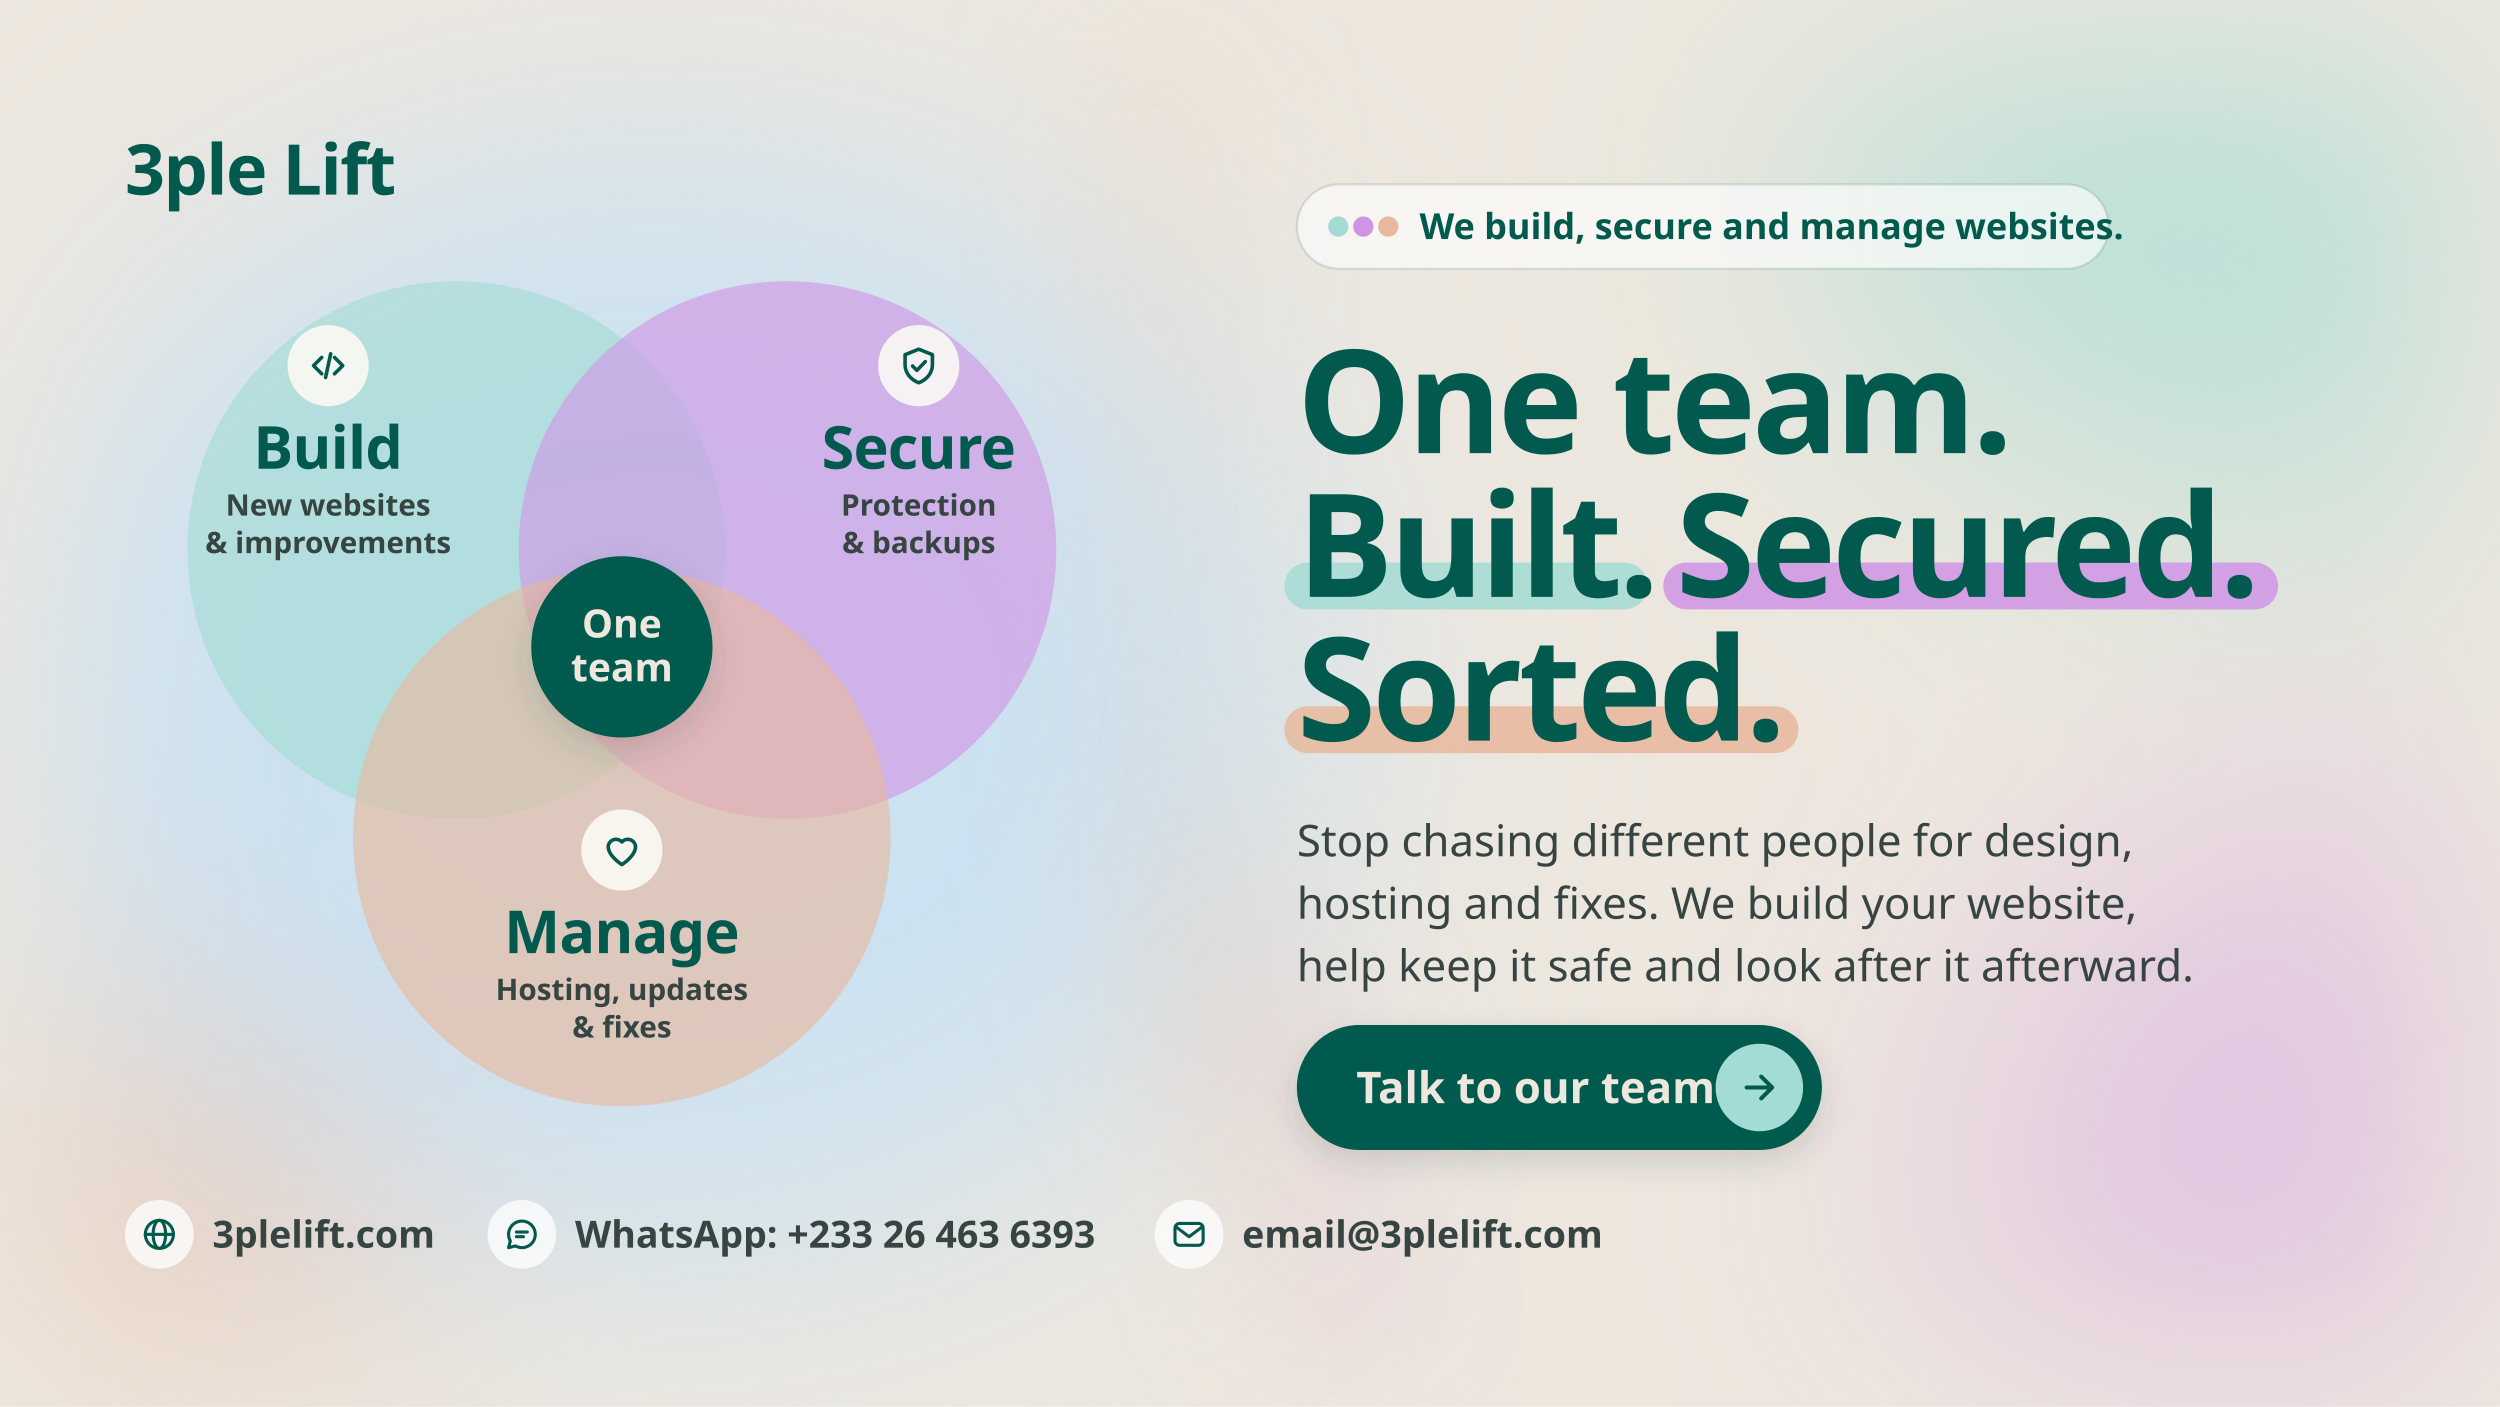
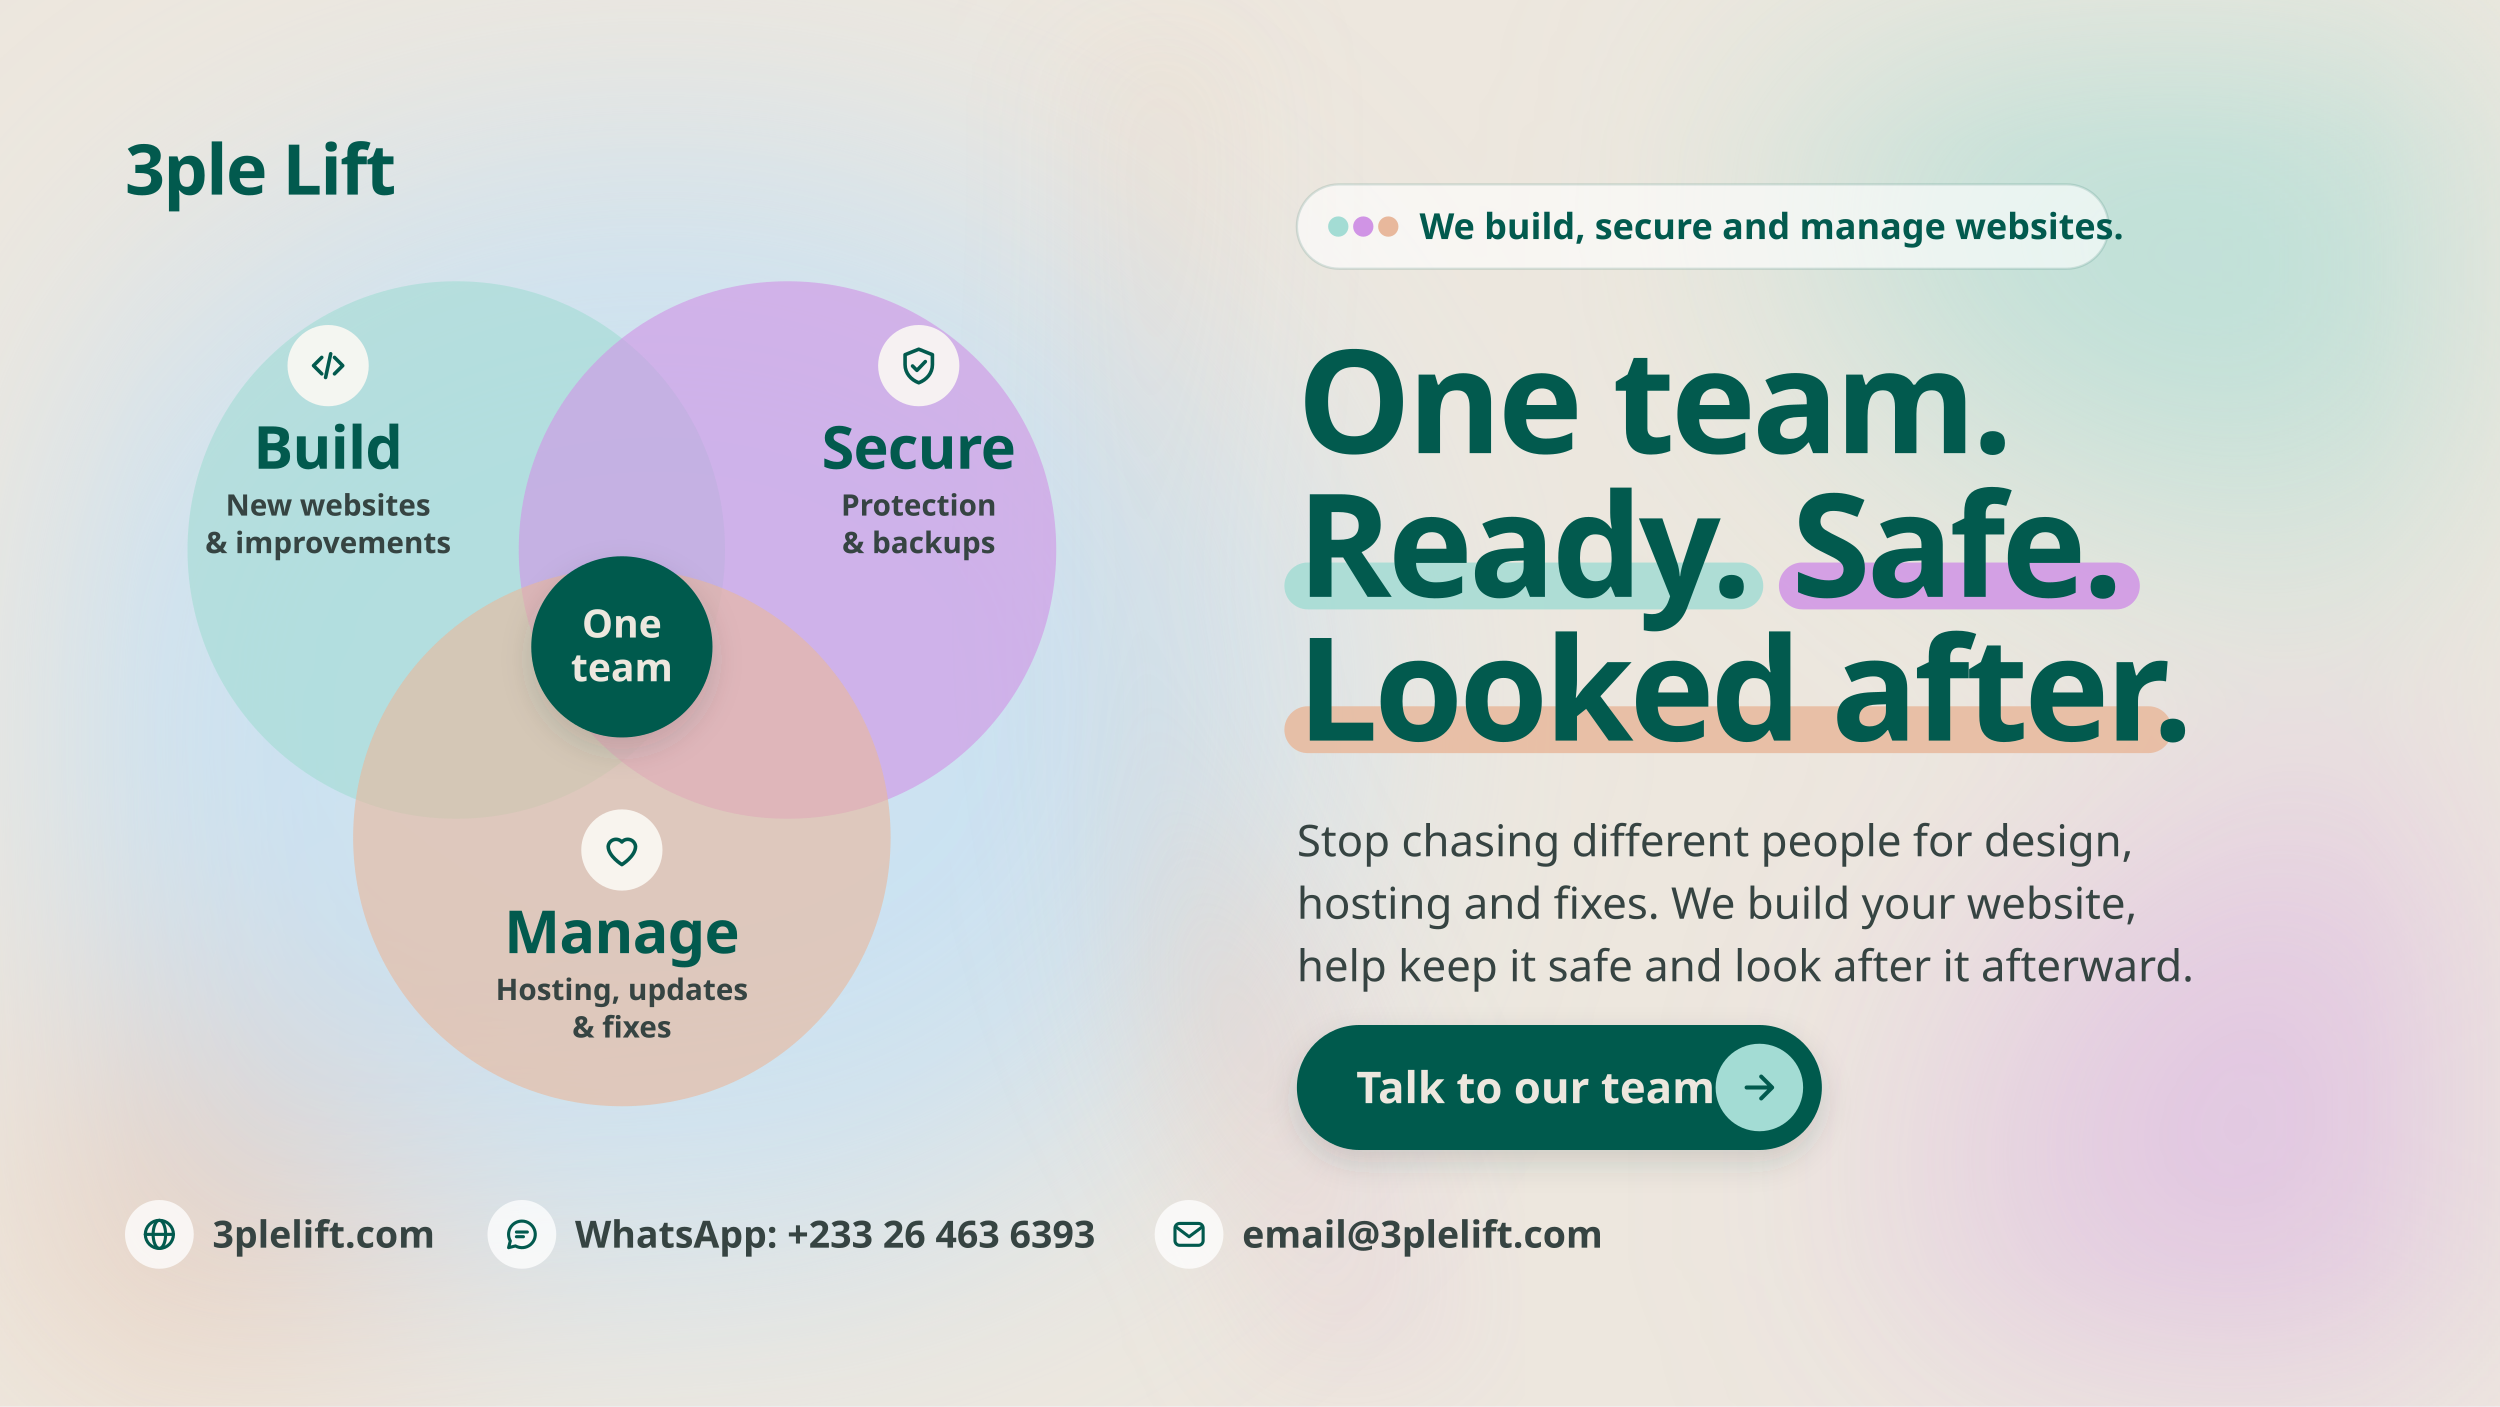
<svg xmlns="http://www.w3.org/2000/svg" id="banner-02" width="1600" height="900" viewBox="0 0 1600 900">
  <style>
  @font-face { font-family: 'Bricolage Grotesque'; font-weight: 700; src: url('fonts/BricolageGrotesque-Bold.ttf'); }
  @font-face { font-family: 'Figtree'; font-weight: 400; src: url('fonts/Figtree-Regular.ttf'); }
  @font-face { font-family: 'Figtree'; font-weight: 500; src: url('fonts/Figtree-Medium.ttf'); }
  @font-face { font-family: 'Figtree'; font-weight: 600; src: url('fonts/Figtree-SemiBold.ttf'); }
  @font-face { font-family: 'Figtree'; font-weight: 700; src: url('fonts/Figtree-Bold.ttf'); }
  .hl { font-family: 'Bricolage Grotesque'; font-weight: 700; }
  .ft { font-family: 'Figtree'; }
</style>
  <defs>
    <filter id="blur-xl" x="-50%" y="-50%" width="200%" height="200%">
      <feGaussianBlur stdDeviation="95" />
    </filter>
    <filter id="blur-l" x="-50%" y="-200%" width="200%" height="500%">
      <feGaussianBlur stdDeviation="45" />
    </filter>
    <filter id="blur-s" x="-50%" y="-50%" width="200%" height="200%">
      <feGaussianBlur stdDeviation="14" />
    </filter>
    <filter id="shadow" x="-50%" y="-80%" width="200%" height="280%">
      <feDropShadow dx="0" dy="22" stdDeviation="26" flood-color="#364442" flood-opacity="0.16" />
    </filter>
    <filter id="shadow-s" x="-50%" y="-100%" width="200%" height="320%">
      <feDropShadow dx="0" dy="8" stdDeviation="10" flood-color="#364442" flood-opacity="0.16" />
    </filter>
    <filter id="shadow-dark" x="-60%" y="-150%" width="220%" height="420%">
      <feDropShadow dx="0" dy="24" stdDeviation="30" flood-color="#0b1f1c" flood-opacity="0.45" />
    </filter>
    <linearGradient id="g-hero" x1="0" y1="0" x2="1" y2="1">
      <stop offset="0" stop-color="#A3DCD4" />
      <stop offset="0.55" stop-color="#BDDFF9" />
      <stop offset="1" stop-color="#D094E5" />
    </linearGradient>
    <linearGradient id="g-warm" x1="0" y1="0" x2="1" y2="1">
      <stop offset="0" stop-color="#E8B89C" />
      <stop offset="1" stop-color="#D094E5" />
    </linearGradient>
    <linearGradient id="g-ring" x1="0" y1="0" x2="1" y2="1">
      <stop offset="0" stop-color="#A3DCD4" />
      <stop offset="0.5" stop-color="#D094E5" />
      <stop offset="1" stop-color="#E8B89C" />
    </linearGradient>
    <linearGradient id="g-ribbon-a" x1="0" y1="0" x2="1" y2="0">
      <stop offset="0" stop-color="#A3DCD4" stop-opacity="0" />
      <stop offset="0.35" stop-color="#A3DCD4" />
      <stop offset="0.7" stop-color="#BDDFF9" />
      <stop offset="1" stop-color="#D094E5" stop-opacity="0.2" />
    </linearGradient>
    <linearGradient id="g-ribbon-b" x1="0" y1="0" x2="1" y2="0">
      <stop offset="0" stop-color="#E8B89C" stop-opacity="0.1" />
      <stop offset="0.5" stop-color="#E8B89C" />
      <stop offset="1" stop-color="#D094E5" stop-opacity="0.3" />
    </linearGradient>
  </defs>
  <g id="layer-background">
    <rect id="base" width="1600" height="900" fill="#EDE7DE" />
    <g filter="url(#blur-xl)">
      <ellipse cx="420" cy="450" rx="420" ry="360" fill="#BDDFF9" opacity="0.7" />
      <ellipse cx="1500" cy="120" rx="340" ry="220" fill="#A3DCD4" opacity="0.65" />
      <ellipse cx="1550" cy="760" rx="300" ry="260" fill="#D094E5" opacity="0.4" />
      <ellipse cx="-40" cy="820" rx="300" ry="200" fill="#E8B89C" opacity="0.5" />
    </g>
    <path d="M700 -60 C 760 220, 620 420, 780 640 S 900 980, 760 1000" fill="none" stroke="url(#g-ribbon-b)" stroke-width="120" opacity="0.28" filter="url(#blur-l)" />
  </g>
  <g id="layer-illustration" data-qa="illustration">
    <g id="venn" style="isolation:isolate">
      <circle id="venn-build" cx="292" cy="352" r="172" fill="#A3DCD4" opacity="0.62" />
      <circle id="venn-secure" cx="504" cy="352" r="172" fill="#D094E5" opacity="0.62" />
      <circle id="venn-manage" cx="398" cy="536" r="172" fill="#E8B89C" opacity="0.62" />
    </g>
    <g id="venn-label-build">
      <circle cx="210" cy="234" r="26" fill="#FBF8F3" opacity="0.9" />
      <g transform="translate(196 220) scale(1.166667)" fill="none" stroke="#025A4E" stroke-width="1.971" stroke-linecap="round" stroke-linejoin="round">
        <path d="M8.5 7.5L4 12l4.5 4.5M15.5 7.5L20 12l-4.5 4.5M13.4 5.5l-2.8 13" />
      </g>
      <text class="hl" x="210" y="300" text-anchor="middle" font-size="38" fill="#025A4E" letter-spacing="-0.5">Build</text>
      <text class="ft" x="210" y="330" text-anchor="middle" font-size="19" font-weight="600" fill="#364442">New websites</text>
      <text class="ft" x="210" y="354" text-anchor="middle" font-size="19" font-weight="600" fill="#364442">&amp; improvements</text>
    </g>
    <g id="venn-label-secure">
      <circle cx="588" cy="234" r="26" fill="#FBF8F3" opacity="0.9" />
      <g transform="translate(574 220) scale(1.166667)" fill="none" stroke="#025A4E" stroke-width="1.971" stroke-linecap="round" stroke-linejoin="round">
        <path d="M12 3l7.5 3v5.5c0 4.6-3.2 8.3-7.5 9.9-4.3-1.6-7.5-5.3-7.5-9.9V6z" />
        <path d="M8.6 12.2l2.4 2.4 4.6-4.8" />
      </g>
      <text class="hl" x="588" y="300" text-anchor="middle" font-size="38" fill="#025A4E" letter-spacing="-0.5">Secure</text>
      <text class="ft" x="588" y="330" text-anchor="middle" font-size="19" font-weight="600" fill="#364442">Protection</text>
      <text class="ft" x="588" y="354" text-anchor="middle" font-size="19" font-weight="600" fill="#364442">&amp; backups</text>
    </g>
    <g id="venn-label-manage">
      <circle cx="398" cy="544" r="26" fill="#FBF8F3" opacity="0.9" />
      <g transform="translate(384 530) scale(1.166667)" fill="none" stroke="#025A4E" stroke-width="1.971" stroke-linecap="round" stroke-linejoin="round">
        <path d="M12 20s-7.5-4.6-7.5-10A4.3 4.3 0 0 1 12 7.6 4.3 4.3 0 0 1 19.5 10c0 5.4-7.5 10-7.5 10z" />
      </g>
      <text class="hl" x="398" y="610" text-anchor="middle" font-size="38" fill="#025A4E" letter-spacing="-0.5">Manage</text>
      <text class="ft" x="398" y="640" text-anchor="middle" font-size="19" font-weight="600" fill="#364442">Hosting, updates</text>
      <text class="ft" x="398" y="664" text-anchor="middle" font-size="19" font-weight="600" fill="#364442">&amp; fixes</text>
    </g>
    <g id="venn-centre" filter="url(#shadow-s)">
      <circle cx="398" cy="414" r="58" fill="#025A4E" />
      <text class="hl" x="398" y="408" text-anchor="middle" font-size="25" fill="#EDE7DE">One</text>
      <text class="hl" x="398" y="436" text-anchor="middle" font-size="25" fill="#EDE7DE">team</text>
    </g>
  </g>
  <g id="layer-logo">
    <g id="logo" data-qa="logo">
      <text id="logo-placeholder" class="hl" x="80" y="124.56" font-size="44.8" fill="#025A4E" letter-spacing="-1">3ple Lift</text>
    </g>
  </g>
  <g id="layer-text">
    <g id="brand-statement" data-qa="statement" data-flow="0" data-x="830" data-align="left">
      <g class="item" data-pill="20,24" transform="translate(850.50 0)">
        <rect class="pill-bg" x="-20.50" y="118" width="519.50" height="54" rx="27" fill="#FFFFFF" fill-opacity="0.62" stroke="#025A4E" stroke-opacity="0.14" stroke-width="1.5" />
        <g class="pill-content">
          <circle cx="6" cy="145" r="6.5" fill="#A3DCD4" />
          <circle cx="22" cy="145" r="6.5" fill="#D094E5" />
          <circle cx="38" cy="145" r="6.5" fill="#E8B89C" />
          <text class="ft" x="58" y="153" font-size="23" font-weight="600" fill="#025A4E">We build, secure and manage websites.</text>
        </g>
      </g>
    </g>
    <g id="headline" data-qa="text">
      <text id="headline-line1" class="hl" x="830" y="290" font-size="92" font-weight="700" fill="#025A4E" letter-spacing="-2.5">One team.</text>
      <g id="headline-line2" data-flow="26" data-x="830" data-align="left">
        <g class="item" transform="translate(830.00 0)">
-           <rect class="highlight" data-hl-for="headline-word1" data-pad="8" x="-8.00" y="360" width="232.50" height="30" rx="15" fill="#A3DCD4" opacity="0.85" />
-           <text id="headline-word1" class="hl" x="0" y="382" font-size="92" font-weight="700" fill="#025A4E" letter-spacing="-2.5">Built.</text>
+           <rect class="highlight" data-hl-for="headline-word1" data-pad="8" x="-8.00" y="360" width="306.50" height="30" rx="15" fill="#A3DCD4" opacity="0.85" />
+           <text id="headline-word1" class="hl" x="0" y="382" font-size="92" font-weight="700" fill="#025A4E" letter-spacing="-2.5">Ready.</text>
        </g>
-         <g class="item" transform="translate(1072.50 0)">
-           <rect class="highlight" data-hl-for="headline-word2" data-pad="8" x="-8.00" y="360" width="393.50" height="30" rx="15" fill="#D094E5" opacity="0.85" />
-           <text id="headline-word2" class="hl" x="0" y="382" font-size="92" font-weight="700" fill="#025A4E" letter-spacing="-2.5">Secured.</text>
+         <g class="item" transform="translate(1146.50 0)">
+           <rect class="highlight" data-hl-for="headline-word2" data-pad="8" x="-8.00" y="360" width="231.00" height="30" rx="15" fill="#D094E5" opacity="0.85" />
+           <text id="headline-word2" class="hl" x="0" y="382" font-size="92" font-weight="700" fill="#025A4E" letter-spacing="-2.5">Safe.</text>
        </g>
      </g>
      <g id="headline-line3" data-flow="0" data-x="830" data-align="left">
        <g class="item" transform="translate(830.00 0)">
-           <rect class="highlight" data-hl-for="headline-word3" data-pad="8" x="-8.00" y="452" width="329.00" height="30" rx="15" fill="#E8B89C" opacity="0.85" />
-           <text id="headline-word3" class="hl" x="0" y="474" font-size="92" font-weight="700" fill="#025A4E" letter-spacing="-2.5">Sorted.</text>
+           <rect class="highlight" data-hl-for="headline-word3" data-pad="8" x="-8.00" y="452" width="568.00" height="30" rx="15" fill="#E8B89C" opacity="0.85" />
+           <text id="headline-word3" class="hl" x="0" y="474" font-size="92" font-weight="700" fill="#025A4E" letter-spacing="-2.5">Looked after.</text>
        </g>
      </g>
    </g>
    <g id="support" data-qa="text">
      <text id="support-line1" class="ft" x="830" y="548" font-size="28" font-weight="400" fill="#364442" text-anchor="start" letter-spacing="0">Stop chasing different people for design,</text>
      <text id="support-line2" class="ft" x="830" y="588" font-size="28" font-weight="400" fill="#364442" text-anchor="start" letter-spacing="0">hosting and fixes. We build your website,</text>
      <text id="support-line3" class="ft" x="830" y="628" font-size="28" font-weight="400" fill="#364442" text-anchor="start" letter-spacing="0">help keep it safe and look after it afterward.</text>
    </g>
    <g id="cta" data-qa="cta" data-flow="0" data-x="830" data-align="left">
      <g class="item" data-pill="38,12" transform="translate(868.00 0)">
        <rect class="pill-bg" x="-38.00" y="656" width="336.00" height="80" rx="40" fill="#025A4E" filter="url(#shadow-s)" />
        <g class="pill-content" data-flow="22" data-x="0" data-align="left">
          <g class="item" transform="translate(0.00 0)">
            <text class="ft" x="0" y="706" font-size="28" font-weight="700" fill="#EDE7DE">Talk to our team</text>
          </g>
          <g class="item" transform="translate(230.00 0)">
            <circle cx="28" cy="696" r="28" fill="#A3DCD4" />
            <g transform="translate(14 682) scale(1.166667)" fill="none" stroke="#025A4E" stroke-width="2.229" stroke-linecap="round" stroke-linejoin="round">
              <path d="M5 12h14M13 6l6 6-6 6" />
            </g>
          </g>
        </g>
      </g>
    </g>
  </g>
  <g id="layer-contact">
    <g id="contact" data-qa="contact" data-flow="46" data-x="80" data-align="left">
      <g class="item" id="contact-web" transform="translate(80.00 0)">
        <circle cx="22" cy="790" r="22" fill="#FFFFFF" fill-opacity="0.75" />
        <g transform="translate(10 778) scale(1)" fill="none" stroke="#025A4E" stroke-width="2" stroke-linecap="round" stroke-linejoin="round">
          <circle cx="12" cy="12" r="9" />
          <ellipse cx="12" cy="12" rx="4" ry="9" />
          <path d="M3 12h18" />
        </g>
        <text class="ft" x="56" y="798.5" font-size="24" font-weight="600" fill="#364442">3plelift.com</text>
      </g>
      <g class="item" id="contact-whatsapp" transform="translate(312.00 0)">
        <circle cx="22" cy="790" r="22" fill="#FFFFFF" fill-opacity="0.75" />
        <g transform="translate(10 778) scale(1)" fill="none" stroke="#025A4E" stroke-width="2" stroke-linecap="round" stroke-linejoin="round">
          <path d="M12 3.5a8.5 8.5 0 0 0-7.4 12.7L3.5 20.5l4.4-1.1A8.5 8.5 0 1 0 12 3.5z" />
          <path d="M8.5 10.5h7M8.5 13.5h4.5" />
        </g>
        <text class="ft" x="56" y="798.5" font-size="24" font-weight="600" fill="#364442">WhatsApp: +233 26 463 6393</text>
      </g>
      <g class="item" id="contact-email" transform="translate(739.00 0)">
        <circle cx="22" cy="790" r="22" fill="#FFFFFF" fill-opacity="0.75" />
        <g transform="translate(10 778) scale(1)" fill="none" stroke="#025A4E" stroke-width="2" stroke-linecap="round" stroke-linejoin="round">
          <rect x="3" y="5" width="18" height="14" rx="3" />
          <path d="M4 7.5l8 6 8-6" />
        </g>
        <text class="ft" x="56" y="798.5" font-size="24" font-weight="600" fill="#364442">email@3plelift.com</text>
      </g>
    </g>
  </g>
</svg>
